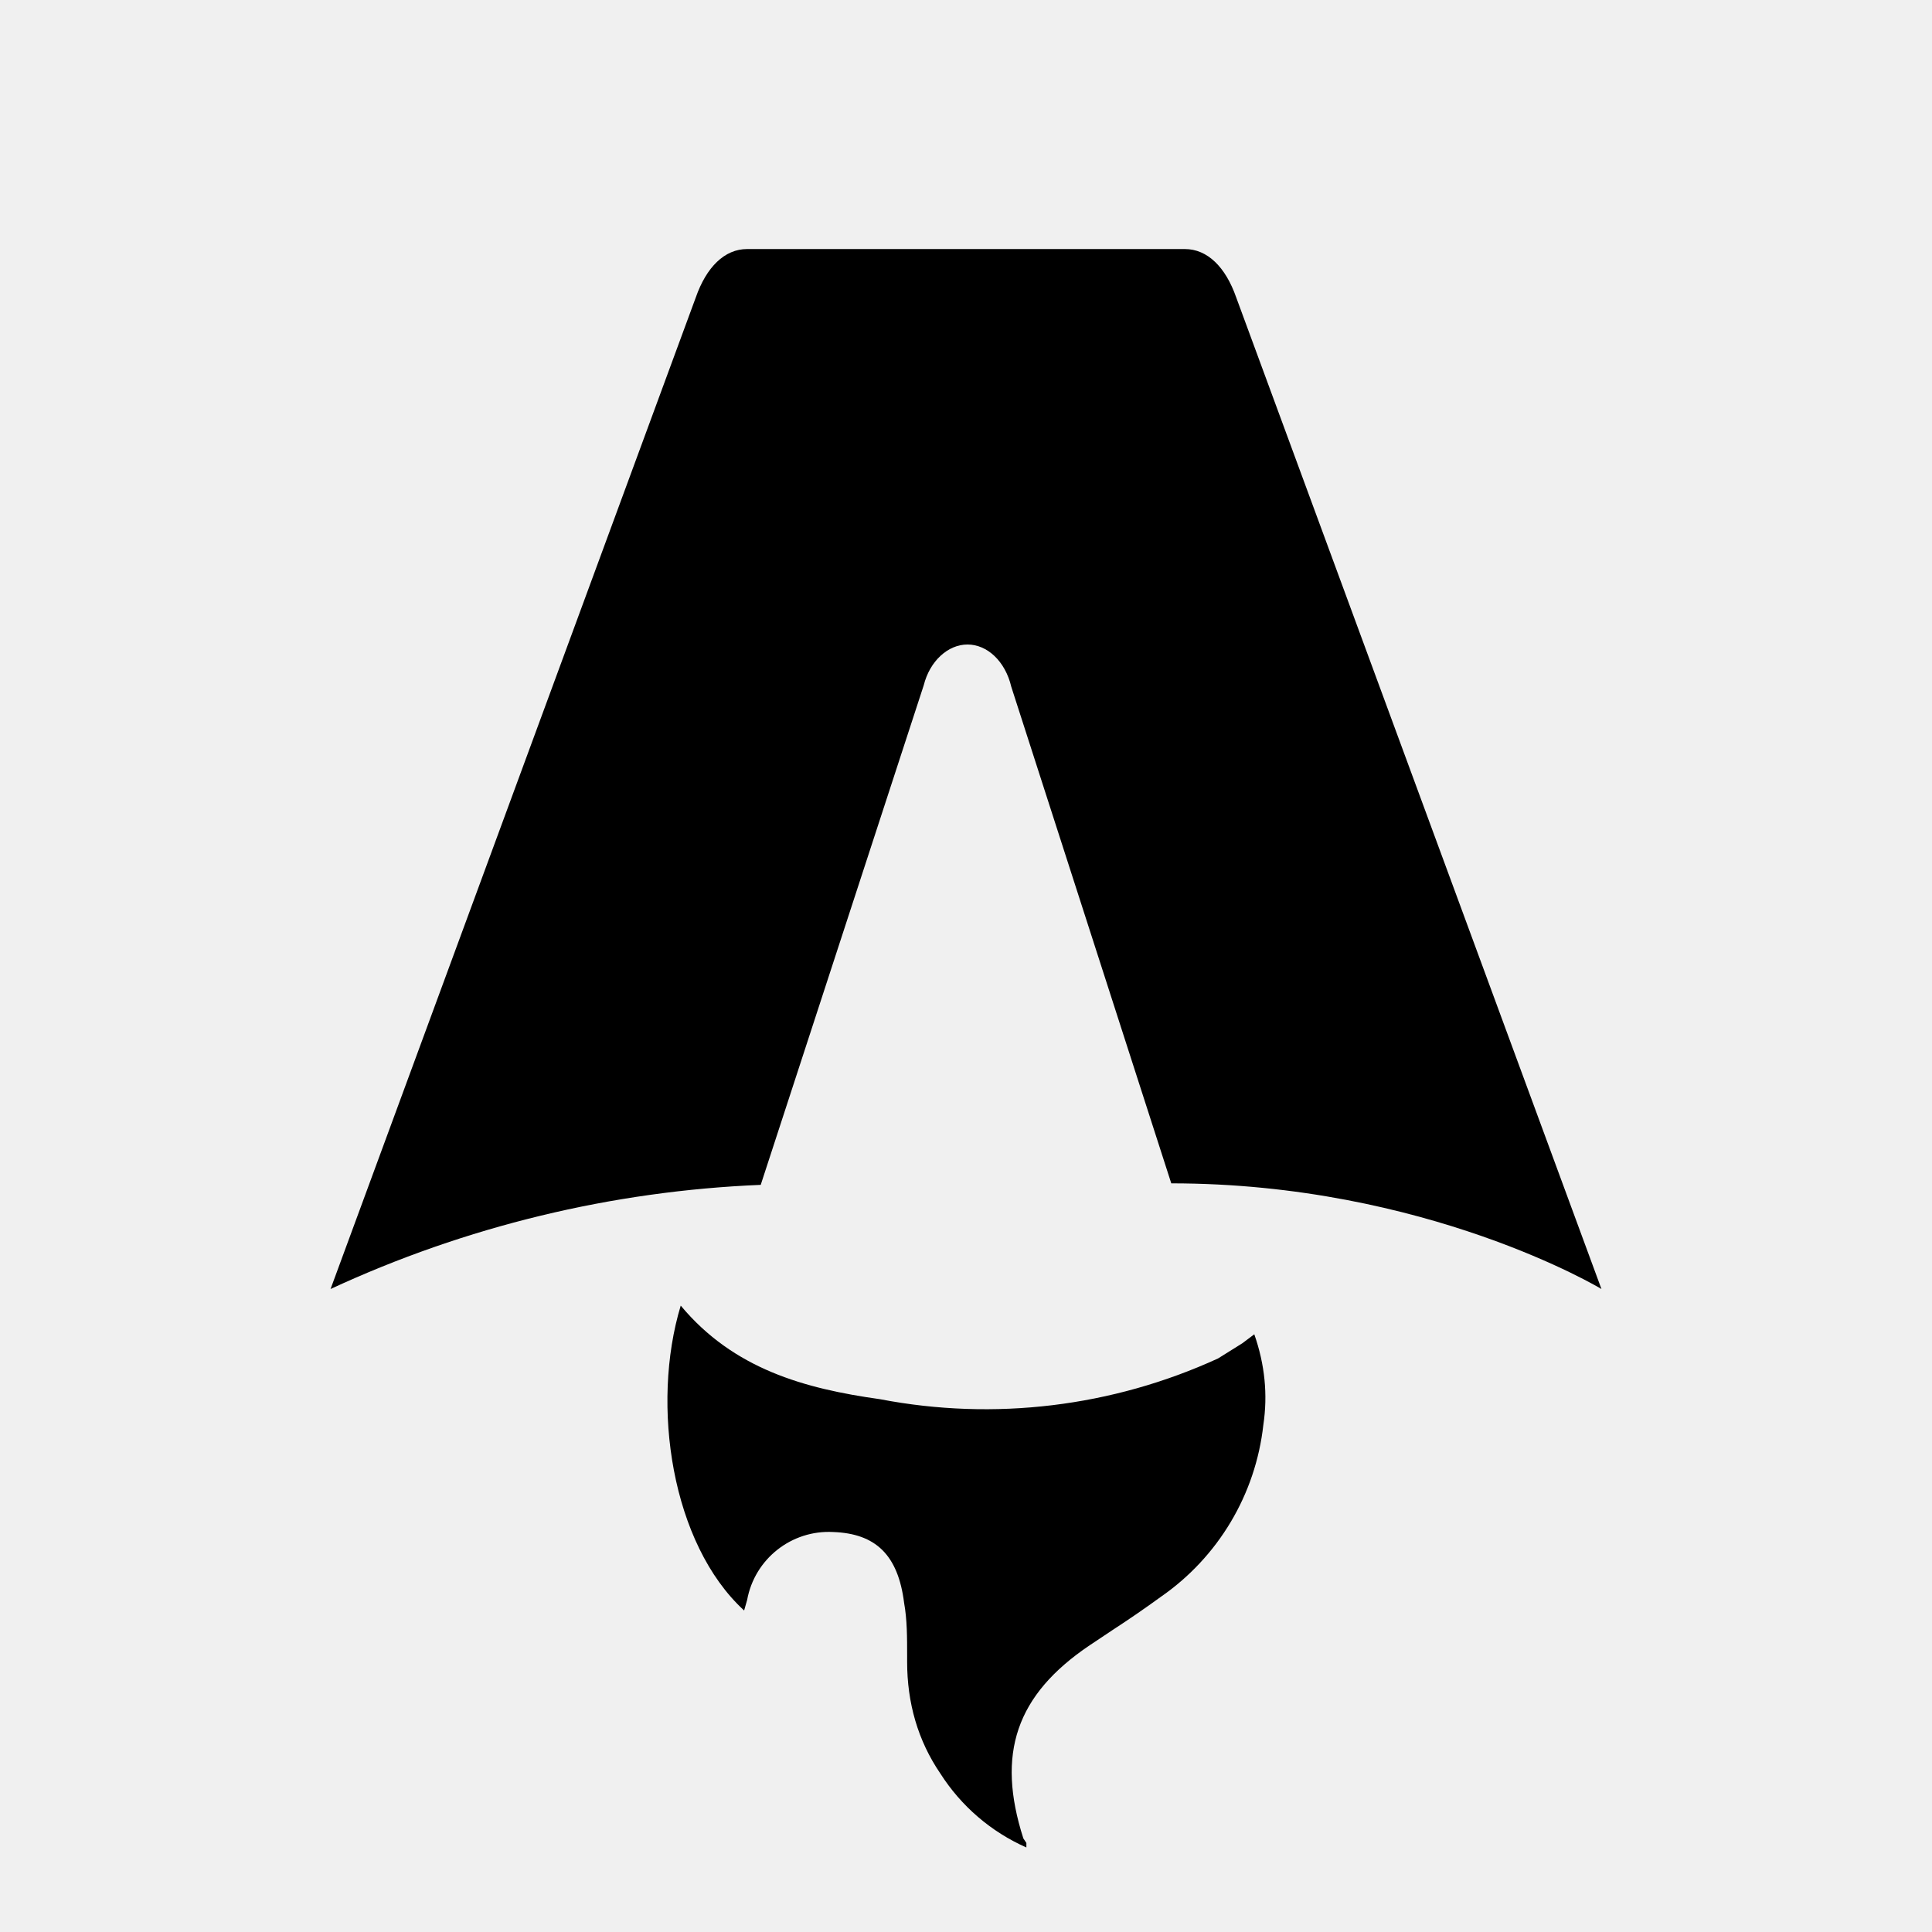
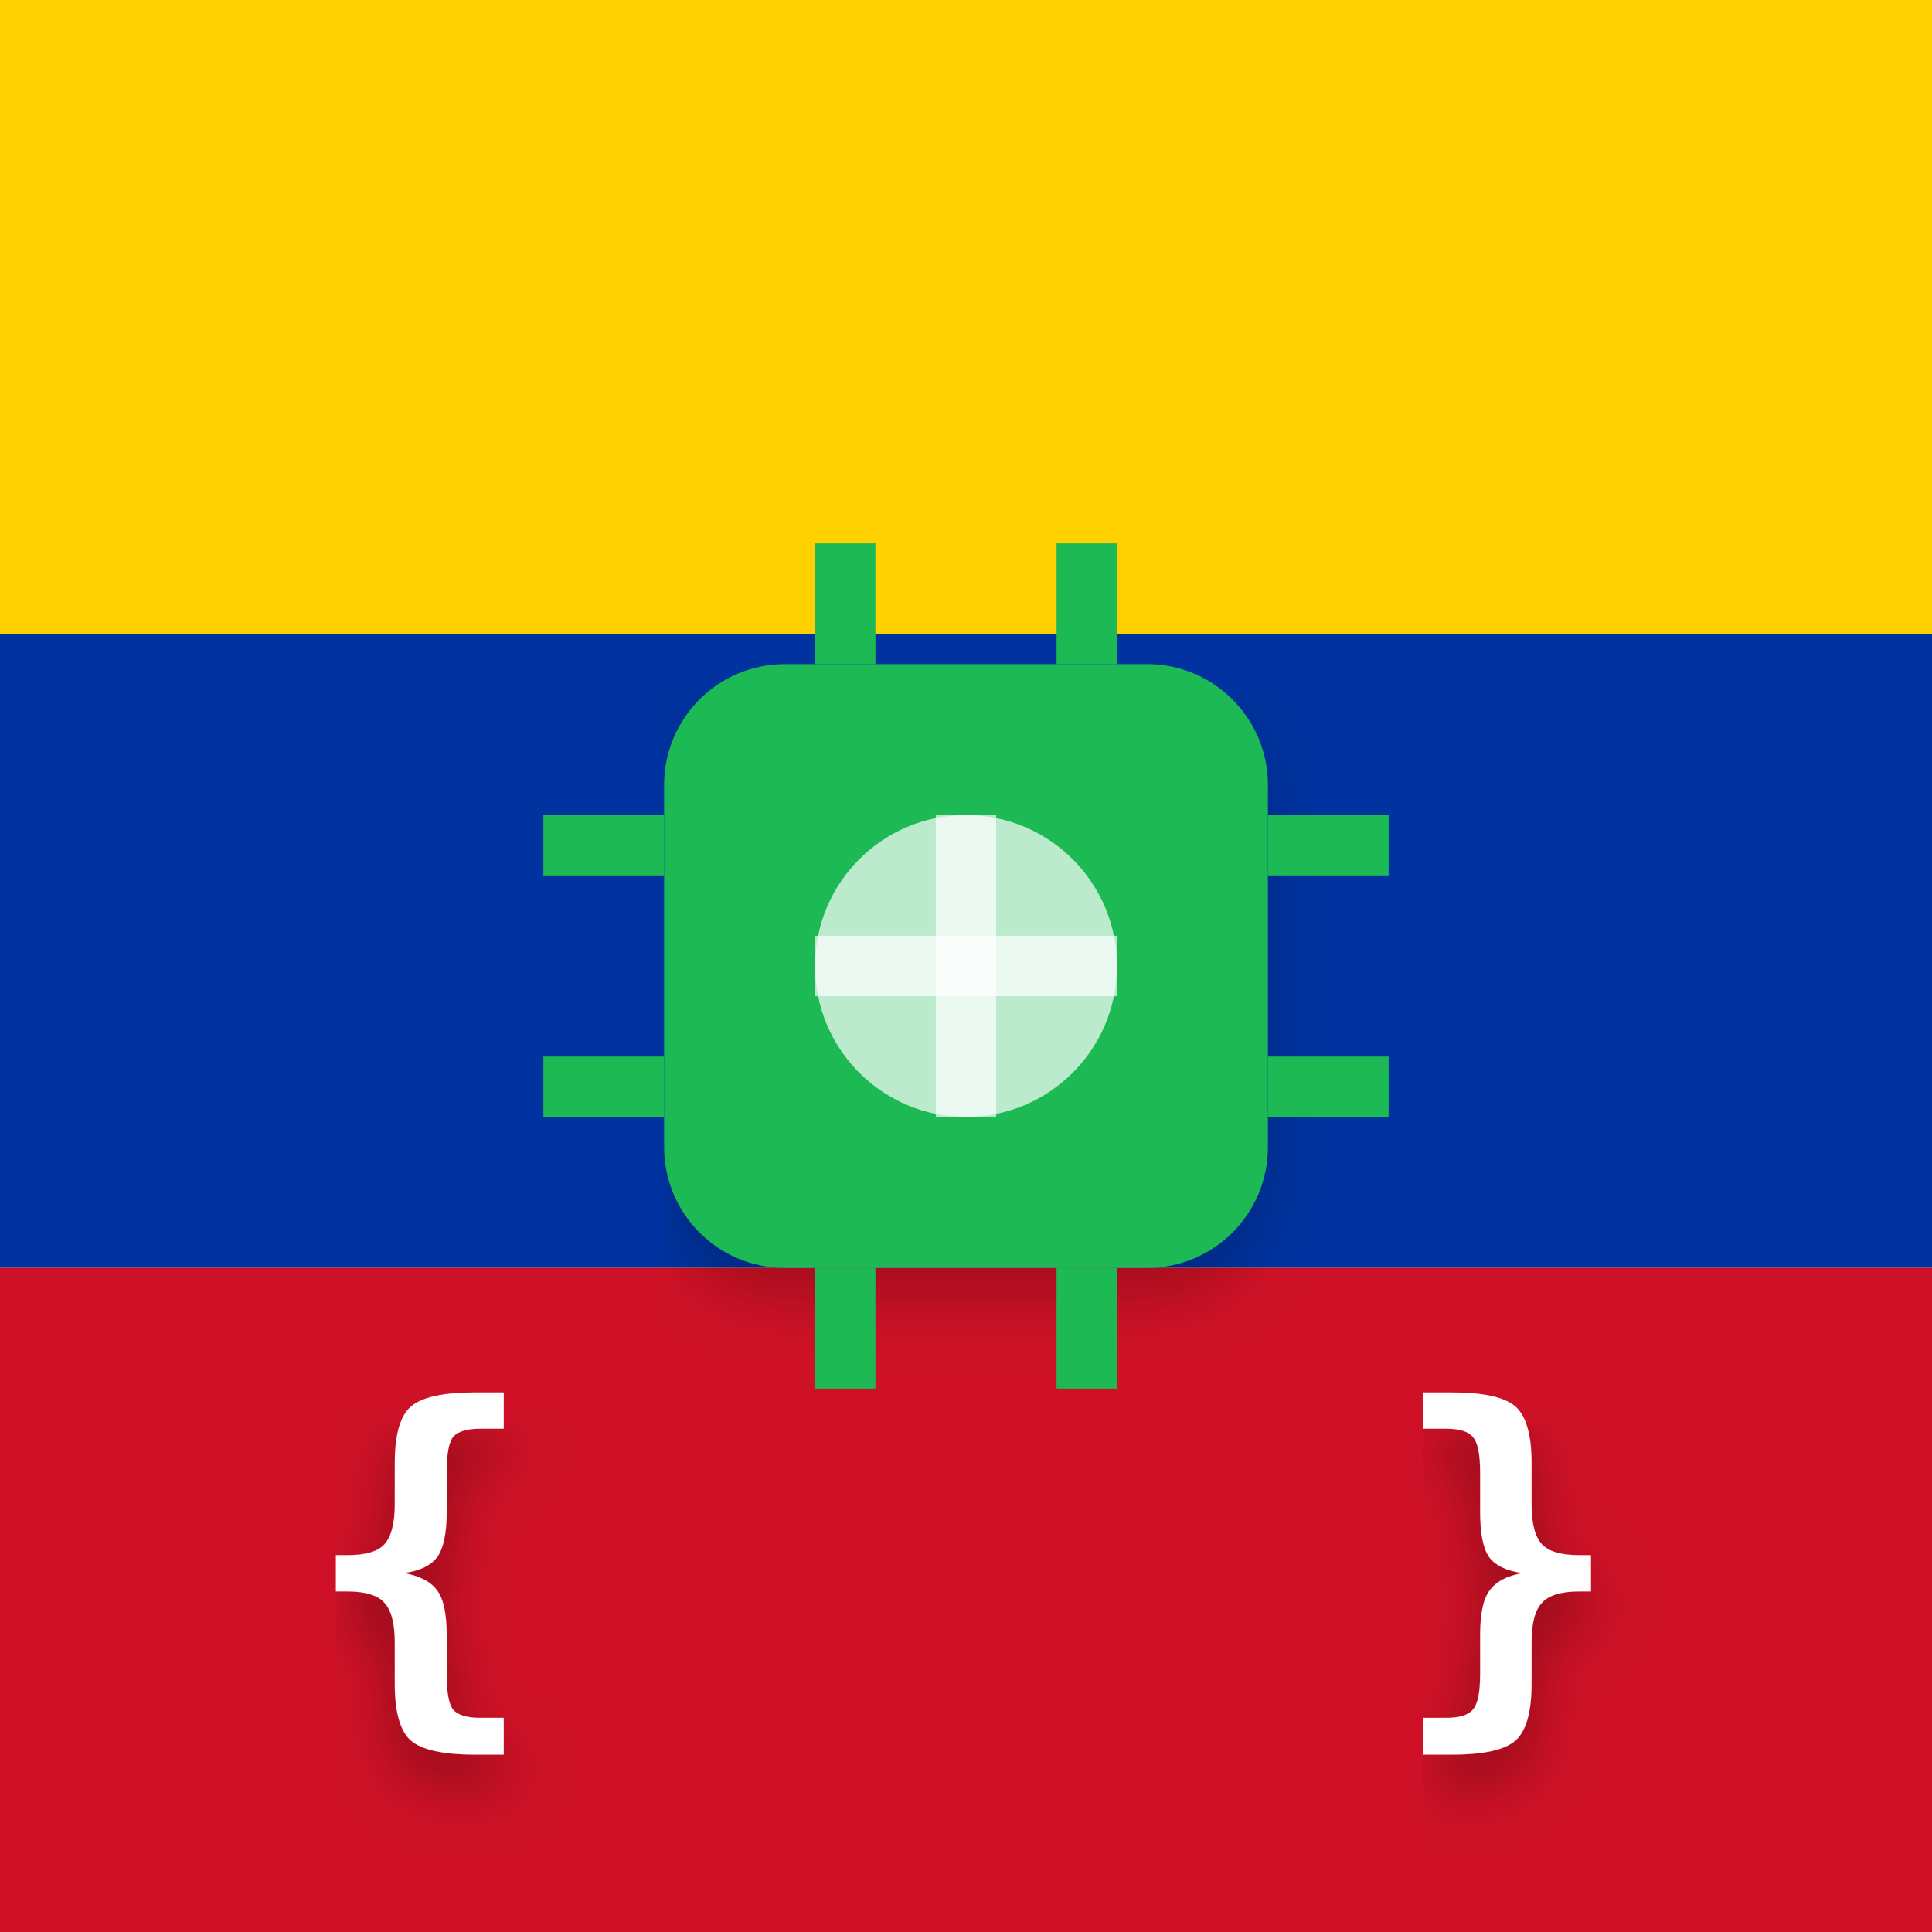
- <svg xmlns="http://www.w3.org/2000/svg" fill="none" viewBox="0 0 128 128">
-   <path d="M50.4 78.5a75.1 75.1 0 0 0-28.5 6.9l24.2-65.7c.7-2 1.9-3.2 3.4-3.2h29c1.5 0 2.7 1.2 3.4 3.2l24.2 65.7s-11.6-7-28.5-7L67 45.5c-.4-1.7-1.6-2.8-2.9-2.8-1.3 0-2.5 1.1-2.9 2.7L50.4 78.5Zm-1.1 28.2Zm-4.2-20.2c-2 6.6-.6 15.8 4.2 20.2a17.5 17.5 0 0 1 .2-.7 5.5 5.5 0 0 1 5.7-4.5c2.8.1 4.3 1.5 4.7 4.7.2 1.1.2 2.3.2 3.5v.4c0 2.7.7 5.2 2.2 7.4a13 13 0 0 0 5.7 4.9v-.3l-.2-.3c-1.8-5.6-.5-9.5 4.4-12.8l1.5-1a73 73 0 0 0 3.2-2.2 16 16 0 0 0 6.8-11.4c.3-2 .1-4-.6-6l-.8.6-1.6 1a37 37 0 0 1-22.4 2.7c-5-.7-9.7-2-13.2-6.2Z" />
-   <style>
-         path { fill: #000; }
-         @media (prefers-color-scheme: dark) {
-             path { fill: #FFF; }
-         }
-     </style>
+ <svg xmlns="http://www.w3.org/2000/svg" viewBox="0 0 64 64" width="32" height="32" role="img" aria-label="Favicon de estudiante de Ingeniería con colores de Colombia">
+   <rect y="0" width="64" height="21" fill="#FFD100" />
+   <rect y="21" width="64" height="21" fill="#0033A0" />
+   <rect y="42" width="64" height="22" fill="#CE1126" />
+   <rect x="22" y="22" width="20" height="20" fill="#1DB954" rx="4" ry="4" filter="url(#chipShadow)" />
+   <defs>
+     <filter id="chipShadow" x="0" y="0" width="64" height="64">
+       <feDropShadow dx="0" dy="1" stdDeviation="1" flood-color="#000" flood-opacity="0.2" />
+     </filter>
+   </defs>
+   <g stroke="#1DB954" stroke-width="2">
+     <line x1="18" y1="28" x2="22" y2="28" />
+     <line x1="18" y1="36" x2="22" y2="36" />
+     <line x1="42" y1="28" x2="46" y2="28" />
+     <line x1="42" y1="36" x2="46" y2="36" />
+     <line x1="28" y1="18" x2="28" y2="22" />
+     <line x1="36" y1="18" x2="36" y2="22" />
+     <line x1="28" y1="42" x2="28" y2="46" />
+     <line x1="36" y1="42" x2="36" y2="46" />
+   </g>
+   <circle cx="32" cy="32" r="5" fill="#fff" opacity="0.7" />
+   <rect x="31" y="27" width="2" height="10" fill="#fff" opacity="0.7" />
+   <rect x="27" y="31" width="10" height="2" fill="#fff" opacity="0.7" />
+   <text x="10" y="56" font-family="monospace" font-size="13" fill="#FFF" font-weight="bold" filter="url(#textShadow)">{</text>
+   <text x="46" y="56" font-family="monospace" font-size="13" fill="#FFF" font-weight="bold" filter="url(#textShadow)">}</text>
+   <defs>
+     <filter id="textShadow" x="0" y="0" width="64" height="64">
+       <feDropShadow dx="0" dy="1" stdDeviation="1" flood-color="#000" flood-opacity="0.3" />
+     </filter>
+   </defs>
</svg>
